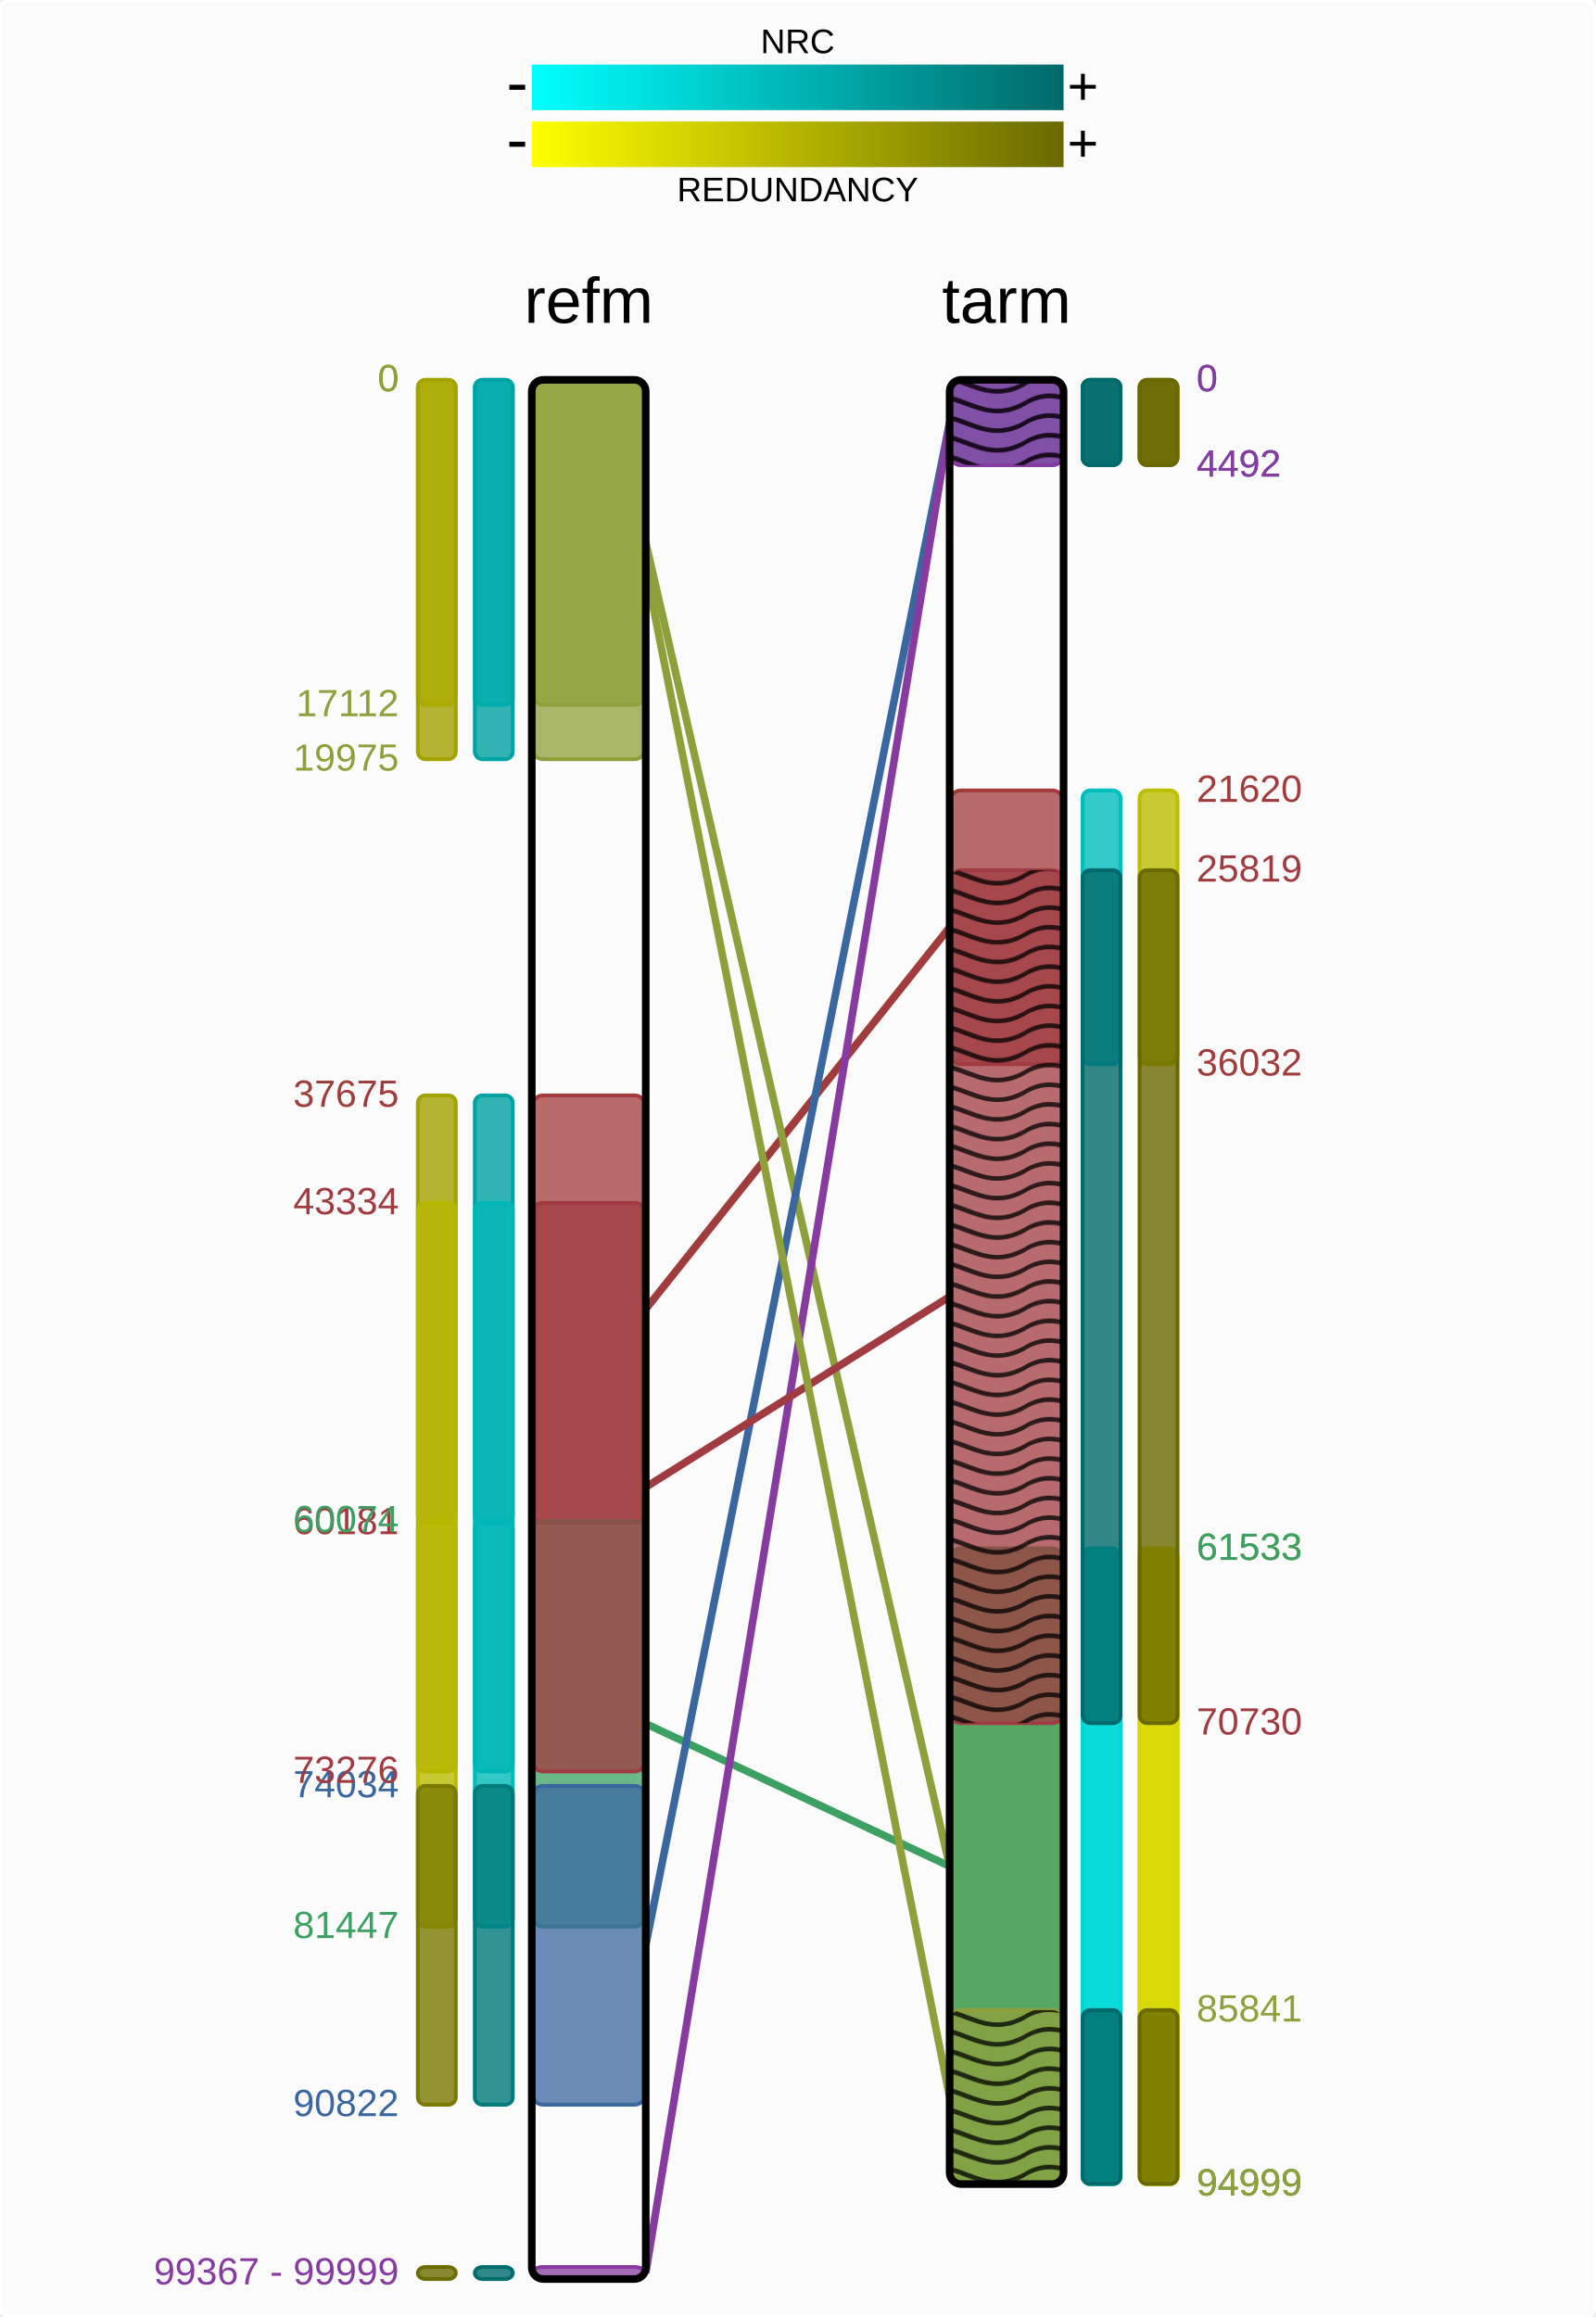
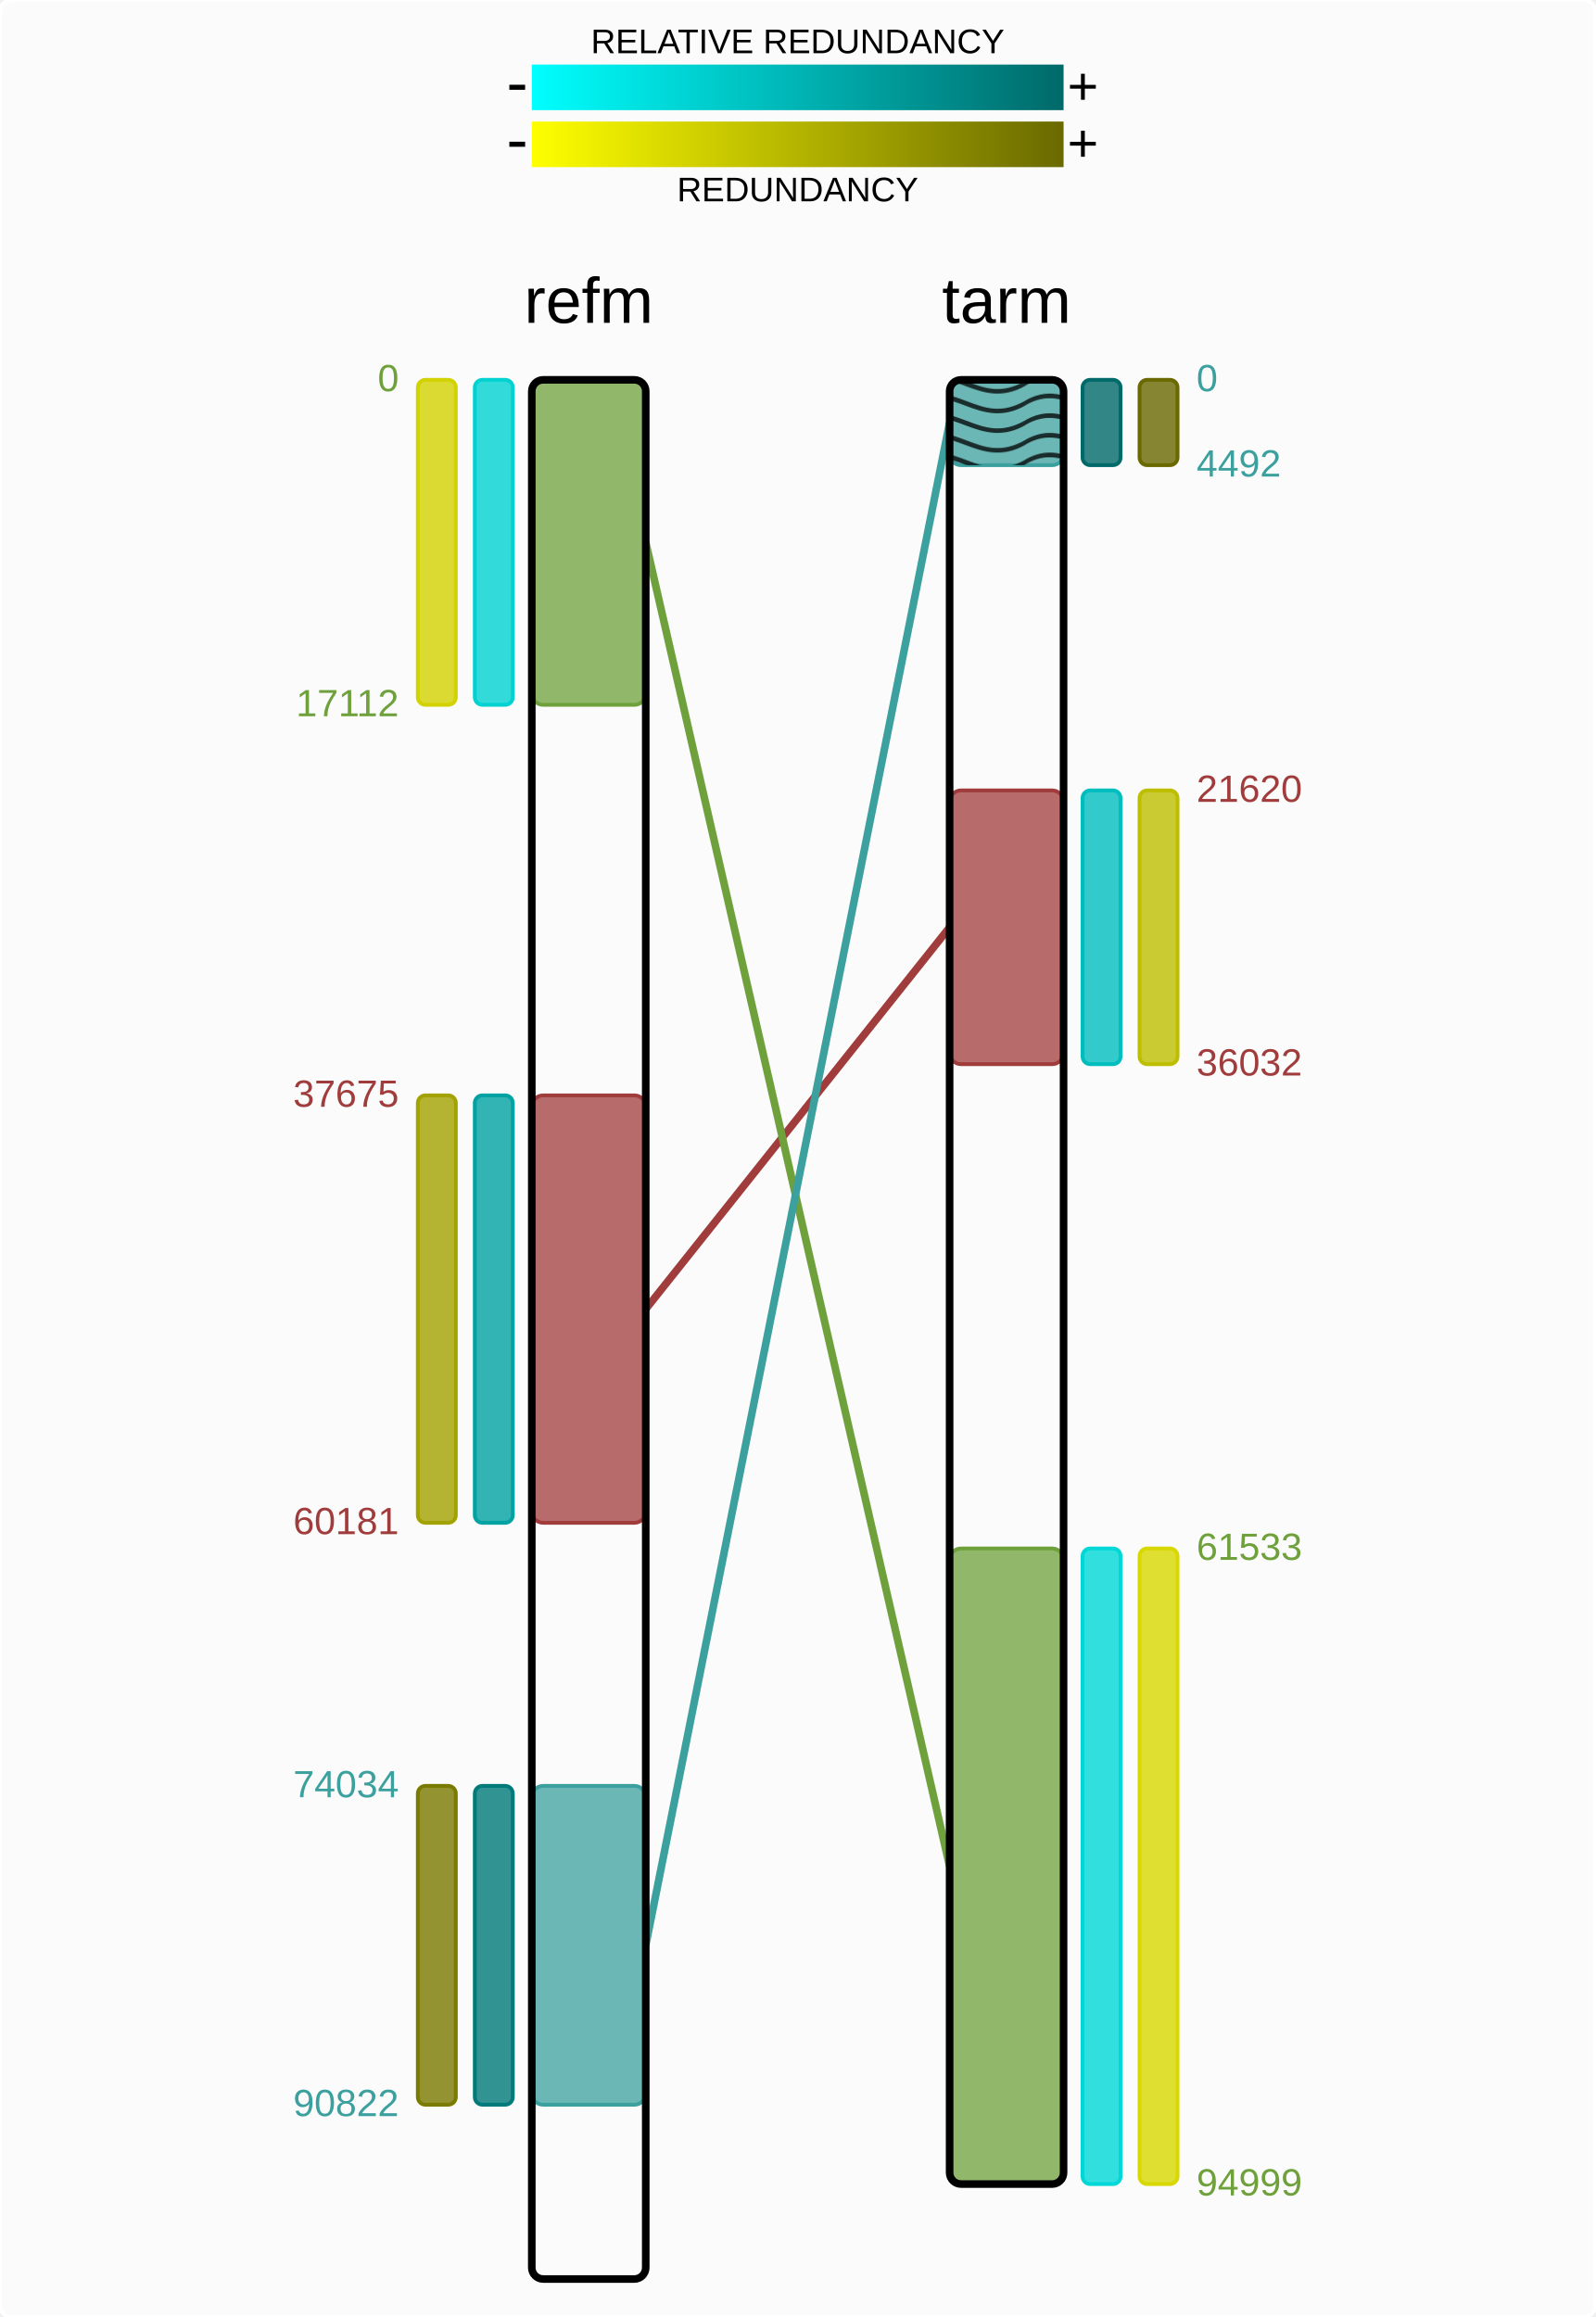
<svg xmlns="http://www.w3.org/2000/svg" width="420" height="610" id="svg2" version="1.1">
  <g id="layer1">
    <defs id="defs6211">
      <pattern id="Polkadots-large" patternTransform="translate(0,0)scale(10,10)" height="10" width="10" patternUnits="userSpaceOnUse">
        <circle id="circle4936" r="0.45" cy="0.810" cx="2.567" style="fill:black;stroke:none" />
        <circle id="circle4938" r="0.45" cy="2.33" cx="3.048" style="fill:black;stroke:none" />
        <circle id="circle4940" r="0.45" cy="2.415" cx="4.418" style="fill:black;stroke:none" />
        <circle id="circle4942" r="0.45" cy="3.029" cx="1.844" style="fill:black;stroke:none" />
        <circle id="circle4944" r="0.45" cy="1.363" cx="6.08" style="fill:black;stroke:none" />
        <circle id="circle4946" r="0.45" cy="4.413" cx="5.819" style="fill:black;stroke:none" />
        <circle id="circle4948" r="0.45" cy="4.048" cx="4.305" style="fill:black;stroke:none" />
        <circle id="circle4950" r="0.45" cy="3.045" cx="5.541" style="fill:black;stroke:none" />
        <circle id="circle4952" r="0.45" cy="5.527" cx="4.785" style="fill:black;stroke:none" />
        <circle id="circle4954" r="0.45" cy="5.184" cx="2.667" style="fill:black;stroke:none" />
        <circle id="circle4956" r="0.45" cy="1.448" cx="7.965" style="fill:black;stroke:none" />
        <circle id="circle4958" r="0.45" cy="5.049" cx="7.047" style="fill:black;stroke:none" />
        <circle id="circle4960" r="0.45" cy="0.895" cx="4.340" style="fill:black;stroke:none" />
        <circle id="circle4962" r="0.45" cy="0.340" cx="7.125" style="fill:black;stroke:none" />
        <circle id="circle4964" r="0.45" cy="1.049" cx="9.553" style="fill:black;stroke:none" />
        <circle id="circle4966" r="0.45" cy="2.689" cx="7.006" style="fill:black;stroke:none" />
        <circle id="circle4968" r="0.45" cy="2.689" cx="8.909" style="fill:black;stroke:none" />
        <circle id="circle4970" r="0.45" cy="4.407" cx="9.315" style="fill:black;stroke:none" />
        <circle id="circle4972" r="0.45" cy="3.870" cx="7.820" style="fill:black;stroke:none" />
        <circle id="circle4974" r="0.45" cy="5.948" cx="8.270" style="fill:black;stroke:none" />
        <circle id="circle4976" r="0.45" cy="7.428" cx="7.973" style="fill:black;stroke:none" />
        <circle id="circle4978" r="0.45" cy="8.072" cx="9.342" style="fill:black;stroke:none" />
        <circle id="circle4980" r="0.45" cy="9.315" cx="8.206" style="fill:black;stroke:none" />
        <circle id="circle4982" r="0.45" cy="9.475" cx="9.682" style="fill:black;stroke:none" />
        <circle id="circle4984" r="0.45" cy="6.186" cx="9.688" style="fill:black;stroke:none" />
        <circle id="circle4986" r="0.45" cy="6.296" cx="3.379" style="fill:black;stroke:none" />
        <circle id="circle4988" r="0.45" cy="8.204" cx="2.871" style="fill:black;stroke:none" />
        <circle id="circle4990" r="0.45" cy="8.719" cx="4.59" style="fill:black;stroke:none" />
        <circle id="circle4992" r="0.45" cy="9.671" cx="3.181" style="fill:black;stroke:none" />
        <circle id="circle4994" r="0.45" cy="7.315" cx="5.734" style="fill:black;stroke:none" />
        <circle id="circle4996" r="0.45" cy="6.513" cx="6.707" style="fill:black;stroke:none" />
        <circle id="circle4998" r="0.45" cy="9.670" cx="5.730" style="fill:black;stroke:none" />
        <circle id="circle5000" r="0.45" cy="8.373" cx="6.535" style="fill:black;stroke:none" />
        <circle id="circle5002" r="0.45" cy="7.154" cx="4.37" style="fill:black;stroke:none" />
        <circle id="circle5004" r="0.45" cy="7.25" cx="0.622" style="fill:black;stroke:none" />
        <circle id="circle5006" r="0.45" cy="5.679" cx="0.831" style="fill:black;stroke:none" />
        <circle id="circle5008" r="0.45" cy="8.519" cx="1.257" style="fill:black;stroke:none" />
        <circle id="circle5010" r="0.45" cy="6.877" cx="1.989" style="fill:black;stroke:none" />
        <circle id="circle5012" r="0.45" cy="3.181" cx="0.374" style="fill:black;stroke:none" />
        <circle id="circle5014" r="0.45" cy="1.664" cx="1.166" style="fill:black;stroke:none" />
        <circle id="circle5016" r="0.45" cy="0.093" cx="1.151" style="fill:black;stroke:none" />
        <circle id="circle5018" r="0.45" cy="10.093" cx="1.151" style="fill:black;stroke:none" />
        <circle id="circle5020" r="0.45" cy="4.451" cx="1.302" style="fill:black;stroke:none" />
        <circle id="circle5022" r="0.45" cy="3.763" cx="3.047" style="fill:black;stroke:none" />
      </pattern>
    </defs>
    <defs id="ffff">
      <pattern id="Wavy" height="5.181" width="30.0" patternUnits="userSpaceOnUse">
        <path id="path5114" d="M 7.597,0.061 C 5.079,-0.187 2.656,0.302 -0.01,1.788 L -0.01,3.061 C 2.773,1.431 5.173,1.052 7.472,1.280 C 9.770,1.508 11.969,2.361 14.253,3.218 C 18.820,4.931 23.804,6.676 30.066,3.061 L 30.062,1.788 C 23.622,5.497 19.246,3.770 14.691,2.061 C 12.413,1.207 10.115,0.311 7.597,0.061 z " style="fill:black;stroke:none;" />
      </pattern>
    </defs>
    <defs id="defs6219">
      <pattern id="xtrace" height="20.0" width="20.0" patternUnits="userSpaceOnUse">
        <path style="fill:#000000;stroke:#000000;stroke-width:0.30;stroke-linecap:butt;stroke-linejoin:miter;stroke-opacity:1;stroke-miterlimit:0;stroke-dasharray:none;fill-opacity:1" d="m 0.0,10.0 25,-25.0 0,5 -25,25 z" id="path7213" />
        <path style="fill:#000000;fill-opacity:1;stroke:#000000;stroke-width:0.30;stroke-linecap:butt;stroke-linejoin:miter;stroke-miterlimit:0;stroke-opacity:1;stroke-dasharray:none" d="m 0.0,30.0 25,-25.0 0,5 -25,25 z" id="path7213-8" />
        <path style="fill:#000000;fill-opacity:1;stroke:#000000;stroke-width:0.30;stroke-linecap:butt;stroke-linejoin:miter;stroke-miterlimit:0;stroke-opacity:1;stroke-dasharray:none" d="m 0.0,50.0 25,-25.0 0,5 -25,25 z" id="path7213-9" />
        <path style="fill:#000000;fill-opacity:1;stroke:#000000;stroke-width:0.30;stroke-linecap:butt;stroke-linejoin:miter;stroke-miterlimit:0;stroke-opacity:1;stroke-dasharray:none" d="m 0.0,70.0 25,-25.0 0,5 -25,25 z" id="path7213-10" />
        <path style="fill:#000000;fill-opacity:1;stroke:#000000;stroke-width:0.30;stroke-linecap:butt;stroke-linejoin:miter;stroke-miterlimit:0;stroke-opacity:1;stroke-dasharray:none" d="m 0.0,90.0 25,-25.0 0,5 -25,25 z" id="path7213-11" />
        <path style="fill:#000000;fill-opacity:1;stroke:#000000;stroke-width:0.30;stroke-linecap:butt;stroke-linejoin:miter;stroke-miterlimit:0;stroke-opacity:1;stroke-dasharray:none" d="m m 0.0,110.0 25,-25.0 0,05 -25,25 z" id="path7213-12" />
      </pattern>
    </defs>
    <defs id="defs4">
      <pattern id="dallas" patternTransform="translate(106.5938,206.9062)" height="4.75" width="4.75" patternUnits="userSpaceOnUse">
        <path style="fill:none;stroke:#000000;stroke-width:1;stroke-linecap:butt;stroke-linejoin:miter;stroke-miterlimit:0;stroke-opacity:1;stroke-dasharray:none" d="m -0.008,2.376 4.763,0" id="path2985" />
        <path style="fill:none;stroke:#000000;stroke-width:1;stroke-linecap:butt;stroke-linejoin:miter;stroke-miterlimit:0;stroke-opacity:1;stroke-dasharray:none" d="m 2.373,-0.006 0,4.763" id="path2985-1" />
      </pattern>
    </defs>
    <defs id="defs4">
      <pattern id="lineX" patternTransform="translate(106.5938,206.9062)" height="4.75" width="4.75" patternUnits="userSpaceOnUse">
        <path style="fill:none;stroke:#000000;stroke-width:1;stroke-linecap:butt;stroke-linejoin:miter;stroke-miterlimit:0;stroke-opacity:1;stroke-dasharray:none" d="m -0.008,2.376 4.763,0" id="path2985" />
      </pattern>
    </defs>
    <defs id="defs4">
      <pattern id="stripeX" patternTransform="translate(106.5938,206.9062)" height="4.75" width="4.75" patternUnits="userSpaceOnUse">
        <path style="fill:none;stroke:#000000;stroke-width:1;stroke-linecap:butt;stroke-linejoin:miter;stroke-miterlimit:0;stroke-opacity:1;stroke-dasharray:none" d="m 2.373,-0.006 0,4.763" id="path2985-1" />
      </pattern>
    </defs>
    <rect style="fill:white;stroke:white;fill-opacity:0.75;stroke-width:1;stroke-miterlimit:4;stroke-dasharray:none" id="rect3777" width="420.00" height="610.00" x="0.00" y="0.00" ry="3" />
    <text id="tspan3804" x="155.00" y="85.00" transform="" style="font-size:17px;font-style:normal;font-variant:normal;font-weight:normal;font-stretch:normal;fill:black;fill-opacity:1;text-align:start;line-height:125%%;writing-mode:lr-tb;text-anchor:middle;font-family:Arial;-inkscape-font-specification:Arial">refm</text>
    <text id="tspan3804" x="265.00" y="85.00" transform="" style="font-size:17px;font-style:normal;font-variant:normal;font-weight:normal;font-stretch:normal;fill:black;fill-opacity:1;text-align:start;line-height:125%%;writing-mode:lr-tb;text-anchor:middle;font-family:Arial;-inkscape-font-specification:Arial">tarm</text>
    <text id="tspan3804" x="105.00" y="291.38" transform="" style="font-size:10px;font-style:normal;font-variant:normal;font-weight:normal;font-stretch:normal;fill:#A03C3B;fill-opacity:1;text-align:start;line-height:125%%;writing-mode:lr-tb;text-anchor:end;font-family:Arial;-inkscape-font-specification:Arial">37675</text>
    <text id="tspan3804" x="105.00" y="403.90" transform="" style="font-size:10px;font-style:normal;font-variant:normal;font-weight:normal;font-stretch:normal;fill:#A03C3B;fill-opacity:1;text-align:start;line-height:125%%;writing-mode:lr-tb;text-anchor:end;font-family:Arial;-inkscape-font-specification:Arial">60181</text>
    <text id="tspan3804" x="315.00" y="211.10" transform="" style="font-size:10px;font-style:normal;font-variant:normal;font-weight:normal;font-stretch:normal;fill:#A03C3B;fill-opacity:1;text-align:start;line-height:125%%;writing-mode:lr-tb;text-anchor:start;font-family:Arial;-inkscape-font-specification:Arial">21620</text>
    <text id="tspan3804" x="315.00" y="283.16" transform="" style="font-size:10px;font-style:normal;font-variant:normal;font-weight:normal;font-stretch:normal;fill:#A03C3B;fill-opacity:1;text-align:start;line-height:125%%;writing-mode:lr-tb;text-anchor:start;font-family:Arial;-inkscape-font-specification:Arial">36032</text>
    <rect style="fill:#A03C3B;stroke:#A03C3B;fill-opacity:0.75;stroke-width:1;stroke-miterlimit:4;stroke-dasharray:none" id="rect3777" width="30.00" height="112.53" x="140.00" y="288.38" ry="3" />
    <rect style="fill:rgb(0,162,162);stroke:rgb(0,162,162);fill-opacity:0.8;stroke-width:1;stroke-miterlimit:4;stroke-dasharray:none" id="rect3777" width="10.00" height="112.53" x="125.00" y="288.38" ry="2" />
    <rect style="fill:rgb(162,162,0);stroke:rgb(162,162,0);fill-opacity:0.8;stroke-width:1;stroke-miterlimit:4;stroke-dasharray:none" id="rect3777" width="10.00" height="112.53" x="110.00" y="288.38" ry="2" />
    <rect style="fill:#A03C3B;stroke:#A03C3B;fill-opacity:0.75;stroke-width:1;stroke-miterlimit:4;stroke-dasharray:none" id="rect3777" width="30.00" height="72.06" x="250.00" y="208.10" ry="3" />
    <rect style="fill:rgb(0,190,190);stroke:rgb(0,190,190);fill-opacity:0.8;stroke-width:1;stroke-miterlimit:4;stroke-dasharray:none" id="rect3777" width="10.00" height="72.06" x="285.00" y="208.10" ry="2" />
    <rect style="fill:rgb(190,190,0);stroke:rgb(190,190,0);fill-opacity:0.8;stroke-width:1;stroke-miterlimit:4;stroke-dasharray:none" id="rect3777" width="10.00" height="72.06" x="300.00" y="208.10" ry="2" />
    <line x1="170.00" y1="344.64" x2="250.00" y2="244.13" style="stroke:#A03C3B;stroke-width:2.00" />
-     <text id="tspan3804" x="105.00" y="103.00" transform="" style="font-size:10px;font-style:normal;font-variant:normal;font-weight:normal;font-stretch:normal;fill:#8CA03B;fill-opacity:1;text-align:start;line-height:125%%;writing-mode:lr-tb;text-anchor:end;font-family:Arial;-inkscape-font-specification:Arial">0</text>
-     <text id="tspan3804" x="105.00" y="188.56" transform="" style="font-size:10px;font-style:normal;font-variant:normal;font-weight:normal;font-stretch:normal;fill:#8CA03B;fill-opacity:1;text-align:start;line-height:125%%;writing-mode:lr-tb;text-anchor:end;font-family:Arial;-inkscape-font-specification:Arial">17112</text>
-     <text id="tspan3804" x="315.00" y="410.67" transform="" style="font-size:10px;font-style:normal;font-variant:normal;font-weight:normal;font-stretch:normal;fill:#8CA03B;fill-opacity:1;text-align:start;line-height:125%%;writing-mode:lr-tb;text-anchor:start;font-family:Arial;-inkscape-font-specification:Arial">61533</text>
-     <text id="tspan3804" x="315.00" y="578.00" transform="" style="font-size:10px;font-style:normal;font-variant:normal;font-weight:normal;font-stretch:normal;fill:#8CA03B;fill-opacity:1;text-align:start;line-height:125%%;writing-mode:lr-tb;text-anchor:start;font-family:Arial;-inkscape-font-specification:Arial">94999</text>
-     <rect style="fill:#8CA03B;stroke:#8CA03B;fill-opacity:0.75;stroke-width:1;stroke-miterlimit:4;stroke-dasharray:none" id="rect3777" width="30.00" height="85.56" x="140.00" y="100.00" ry="3" />
+     <text id="tspan3804" x="105.00" y="103.00" transform="" style="font-size:10px;font-style:normal;font-variant:normal;font-weight:normal;font-stretch:normal;fill:#6EA03B;fill-opacity:1;text-align:start;line-height:125%%;writing-mode:lr-tb;text-anchor:end;font-family:Arial;-inkscape-font-specification:Arial">0</text>
+     <text id="tspan3804" x="105.00" y="188.56" transform="" style="font-size:10px;font-style:normal;font-variant:normal;font-weight:normal;font-stretch:normal;fill:#6EA03B;fill-opacity:1;text-align:start;line-height:125%%;writing-mode:lr-tb;text-anchor:end;font-family:Arial;-inkscape-font-specification:Arial">17112</text>
+     <text id="tspan3804" x="315.00" y="410.67" transform="" style="font-size:10px;font-style:normal;font-variant:normal;font-weight:normal;font-stretch:normal;fill:#6EA03B;fill-opacity:1;text-align:start;line-height:125%%;writing-mode:lr-tb;text-anchor:start;font-family:Arial;-inkscape-font-specification:Arial">61533</text>
+     <text id="tspan3804" x="315.00" y="578.00" transform="" style="font-size:10px;font-style:normal;font-variant:normal;font-weight:normal;font-stretch:normal;fill:#6EA03B;fill-opacity:1;text-align:start;line-height:125%%;writing-mode:lr-tb;text-anchor:start;font-family:Arial;-inkscape-font-specification:Arial">94999</text>
+     <rect style="fill:#6EA03B;stroke:#6EA03B;fill-opacity:0.75;stroke-width:1;stroke-miterlimit:4;stroke-dasharray:none" id="rect3777" width="30.00" height="85.56" x="140.00" y="100.00" ry="3" />
    <rect style="fill:rgb(0,210,210);stroke:rgb(0,210,210);fill-opacity:0.8;stroke-width:1;stroke-miterlimit:4;stroke-dasharray:none" id="rect3777" width="10.00" height="85.56" x="125.00" y="100.00" ry="2" />
    <rect style="fill:rgb(210,210,0);stroke:rgb(210,210,0);fill-opacity:0.8;stroke-width:1;stroke-miterlimit:4;stroke-dasharray:none" id="rect3777" width="10.00" height="85.56" x="110.00" y="100.00" ry="2" />
-     <rect style="fill:#8CA03B;stroke:#8CA03B;fill-opacity:0.75;stroke-width:1;stroke-miterlimit:4;stroke-dasharray:none" id="rect3777" width="30.00" height="167.33" x="250.00" y="407.67" ry="3" />
+     <rect style="fill:#6EA03B;stroke:#6EA03B;fill-opacity:0.75;stroke-width:1;stroke-miterlimit:4;stroke-dasharray:none" id="rect3777" width="30.00" height="167.33" x="250.00" y="407.67" ry="3" />
    <rect style="fill:rgb(0,216,216);stroke:rgb(0,216,216);fill-opacity:0.8;stroke-width:1;stroke-miterlimit:4;stroke-dasharray:none" id="rect3777" width="10.00" height="167.33" x="285.00" y="407.67" ry="2" />
    <rect style="fill:rgb(216,216,0);stroke:rgb(216,216,0);fill-opacity:0.8;stroke-width:1;stroke-miterlimit:4;stroke-dasharray:none" id="rect3777" width="10.00" height="167.33" x="300.00" y="407.67" ry="2" />
-     <line x1="170.00" y1="142.78" x2="250.00" y2="491.33" style="stroke:#8CA03B;stroke-width:2.00" />
-     <text id="tspan3804" x="105.00" y="403.37" transform="" style="font-size:10px;font-style:normal;font-variant:normal;font-weight:normal;font-stretch:normal;fill:#3BA061;fill-opacity:1;text-align:start;line-height:125%%;writing-mode:lr-tb;text-anchor:end;font-family:Arial;-inkscape-font-specification:Arial">60074</text>
-     <text id="tspan3804" x="105.00" y="510.24" transform="" style="font-size:10px;font-style:normal;font-variant:normal;font-weight:normal;font-stretch:normal;fill:#3BA061;fill-opacity:1;text-align:start;line-height:125%%;writing-mode:lr-tb;text-anchor:end;font-family:Arial;-inkscape-font-specification:Arial">81447</text>
-     <text id="tspan3804" x="315.00" y="410.67" transform="" style="font-size:10px;font-style:normal;font-variant:normal;font-weight:normal;font-stretch:normal;fill:#3BA061;fill-opacity:1;text-align:start;line-height:125%%;writing-mode:lr-tb;text-anchor:start;font-family:Arial;-inkscape-font-specification:Arial">61533</text>
-     <text id="tspan3804" x="315.00" y="578.00" transform="" style="font-size:10px;font-style:normal;font-variant:normal;font-weight:normal;font-stretch:normal;fill:#3BA061;fill-opacity:1;text-align:start;line-height:125%%;writing-mode:lr-tb;text-anchor:start;font-family:Arial;-inkscape-font-specification:Arial">94999</text>
-     <rect style="fill:#3BA061;stroke:#3BA061;fill-opacity:0.75;stroke-width:1;stroke-miterlimit:4;stroke-dasharray:none" id="rect3777" width="30.00" height="106.86" x="140.00" y="400.37" ry="3" />
-     <rect style="fill:rgb(0,187,187);stroke:rgb(0,187,187);fill-opacity:0.8;stroke-width:1;stroke-miterlimit:4;stroke-dasharray:none" id="rect3777" width="10.00" height="106.86" x="125.00" y="400.37" ry="2" />
-     <rect style="fill:rgb(187,187,0);stroke:rgb(187,187,0);fill-opacity:0.8;stroke-width:1;stroke-miterlimit:4;stroke-dasharray:none" id="rect3777" width="10.00" height="106.86" x="110.00" y="400.37" ry="2" />
-     <rect style="fill:#3BA061;stroke:#3BA061;fill-opacity:0.75;stroke-width:1;stroke-miterlimit:4;stroke-dasharray:none" id="rect3777" width="30.00" height="167.33" x="250.00" y="407.67" ry="3" />
-     <rect style="fill:rgb(0,216,216);stroke:rgb(0,216,216);fill-opacity:0.8;stroke-width:1;stroke-miterlimit:4;stroke-dasharray:none" id="rect3777" width="10.00" height="167.33" x="285.00" y="407.67" ry="2" />
-     <rect style="fill:rgb(216,216,0);stroke:rgb(216,216,0);fill-opacity:0.8;stroke-width:1;stroke-miterlimit:4;stroke-dasharray:none" id="rect3777" width="10.00" height="167.33" x="300.00" y="407.67" ry="2" />
-     <line x1="170.00" y1="453.80" x2="250.00" y2="491.33" style="stroke:#3BA061;stroke-width:2.00" />
-     <text id="tspan3804" x="105.00" y="473.17" transform="" style="font-size:10px;font-style:normal;font-variant:normal;font-weight:normal;font-stretch:normal;fill:#3B67A0;fill-opacity:1;text-align:start;line-height:125%%;writing-mode:lr-tb;text-anchor:end;font-family:Arial;-inkscape-font-specification:Arial">74034</text>
-     <text id="tspan3804" x="105.00" y="557.11" transform="" style="font-size:10px;font-style:normal;font-variant:normal;font-weight:normal;font-stretch:normal;fill:#3B67A0;fill-opacity:1;text-align:start;line-height:125%%;writing-mode:lr-tb;text-anchor:end;font-family:Arial;-inkscape-font-specification:Arial">90822</text>
-     <text id="tspan3804" x="315.00" y="125.46" transform="" style="font-size:10px;font-style:normal;font-variant:normal;font-weight:normal;font-stretch:normal;fill:#3B67A0;fill-opacity:1;text-align:start;line-height:125%%;writing-mode:lr-tb;text-anchor:start;font-family:Arial;-inkscape-font-specification:Arial">4492</text>
-     <text id="tspan3804" x="315.00" y="103.00" transform="" style="font-size:10px;font-style:normal;font-variant:normal;font-weight:normal;font-stretch:normal;fill:#3B67A0;fill-opacity:1;text-align:start;line-height:125%%;writing-mode:lr-tb;text-anchor:start;font-family:Arial;-inkscape-font-specification:Arial">0</text>
-     <rect style="fill:#3B67A0;stroke:#3B67A0;fill-opacity:0.75;stroke-width:1;stroke-miterlimit:4;stroke-dasharray:none" id="rect3777" width="30.00" height="83.94" x="140.00" y="470.17" ry="3" />
+     <line x1="170.00" y1="142.78" x2="250.00" y2="491.33" style="stroke:#6EA03B;stroke-width:2.00" />
+     <text id="tspan3804" x="105.00" y="473.17" transform="" style="font-size:10px;font-style:normal;font-variant:normal;font-weight:normal;font-stretch:normal;fill:#3BA09E;fill-opacity:1;text-align:start;line-height:125%%;writing-mode:lr-tb;text-anchor:end;font-family:Arial;-inkscape-font-specification:Arial">74034</text>
+     <text id="tspan3804" x="105.00" y="557.11" transform="" style="font-size:10px;font-style:normal;font-variant:normal;font-weight:normal;font-stretch:normal;fill:#3BA09E;fill-opacity:1;text-align:start;line-height:125%%;writing-mode:lr-tb;text-anchor:end;font-family:Arial;-inkscape-font-specification:Arial">90822</text>
+     <text id="tspan3804" x="315.00" y="125.46" transform="" style="font-size:10px;font-style:normal;font-variant:normal;font-weight:normal;font-stretch:normal;fill:#3BA09E;fill-opacity:1;text-align:start;line-height:125%%;writing-mode:lr-tb;text-anchor:start;font-family:Arial;-inkscape-font-specification:Arial">4492</text>
+     <text id="tspan3804" x="315.00" y="103.00" transform="" style="font-size:10px;font-style:normal;font-variant:normal;font-weight:normal;font-stretch:normal;fill:#3BA09E;fill-opacity:1;text-align:start;line-height:125%%;writing-mode:lr-tb;text-anchor:start;font-family:Arial;-inkscape-font-specification:Arial">0</text>
+     <rect style="fill:#3BA09E;stroke:#3BA09E;fill-opacity:0.75;stroke-width:1;stroke-miterlimit:4;stroke-dasharray:none" id="rect3777" width="30.00" height="83.94" x="140.00" y="470.17" ry="3" />
    <rect style="fill:rgb(0,122,122);stroke:rgb(0,122,122);fill-opacity:0.8;stroke-width:1;stroke-miterlimit:4;stroke-dasharray:none" id="rect3777" width="10.00" height="83.94" x="125.00" y="470.17" ry="2" />
    <rect style="fill:rgb(122,122,0);stroke:rgb(122,122,0);fill-opacity:0.8;stroke-width:1;stroke-miterlimit:4;stroke-dasharray:none" id="rect3777" width="10.00" height="83.94" x="110.00" y="470.17" ry="2" />
-     <rect style="fill:#3B67A0;stroke:#3B67A0;fill-opacity:0.75;stroke-width:1;stroke-miterlimit:4;stroke-dasharray:none" id="rect3777" width="30.00" height="22.46" x="250.00" y="100.00" ry="3" />
+     <rect style="fill:#3BA09E;stroke:#3BA09E;fill-opacity:0.75;stroke-width:1;stroke-miterlimit:4;stroke-dasharray:none" id="rect3777" width="30.00" height="22.46" x="250.00" y="100.00" ry="3" />
    <rect style="fill-opacity:0.75;stroke-width:2;stroke-miterlimit:4;stroke-dasharray:none;fill:url(#Wavy);fill-rule:nonzero;opacity:1" id="rect6217" width="30.00" height="22.46" x="250.00" y="100.00" ry="3" />
    <rect style="fill:rgb(0,105,105);stroke:rgb(0,105,105);fill-opacity:0.8;stroke-width:1;stroke-miterlimit:4;stroke-dasharray:none" id="rect3777" width="10.00" height="22.46" x="285.00" y="100.00" ry="2" />
    <rect style="fill:rgb(105,105,0);stroke:rgb(105,105,0);fill-opacity:0.8;stroke-width:1;stroke-miterlimit:4;stroke-dasharray:none" id="rect3777" width="10.00" height="22.46" x="300.00" y="100.00" ry="2" />
-     <line x1="170.00" y1="512.14" x2="250.00" y2="111.23" style="stroke:#3B67A0;stroke-width:2.00" />
-     <text id="tspan3804" x="105.00" y="601.42" transform="" style="font-size:10px;font-style:normal;font-variant:normal;font-weight:normal;font-stretch:normal;fill:#873BA0;fill-opacity:1;text-align:start;line-height:125%%;writing-mode:lr-tb;text-anchor:end;font-family:Arial;-inkscape-font-specification:Arial">99367 - 99999</text>
-     <text id="tspan3804" x="315.00" y="125.46" transform="" style="font-size:10px;font-style:normal;font-variant:normal;font-weight:normal;font-stretch:normal;fill:#873BA0;fill-opacity:1;text-align:start;line-height:125%%;writing-mode:lr-tb;text-anchor:start;font-family:Arial;-inkscape-font-specification:Arial">4492</text>
-     <text id="tspan3804" x="315.00" y="103.00" transform="" style="font-size:10px;font-style:normal;font-variant:normal;font-weight:normal;font-stretch:normal;fill:#873BA0;fill-opacity:1;text-align:start;line-height:125%%;writing-mode:lr-tb;text-anchor:start;font-family:Arial;-inkscape-font-specification:Arial">0</text>
-     <rect style="fill:#873BA0;stroke:#873BA0;fill-opacity:0.75;stroke-width:1;stroke-miterlimit:4;stroke-dasharray:none" id="rect3777" width="30.00" height="3.16" x="140.00" y="596.84" ry="3" />
-     <rect style="fill:rgb(0,109,109);stroke:rgb(0,109,109);fill-opacity:0.8;stroke-width:1;stroke-miterlimit:4;stroke-dasharray:none" id="rect3777" width="10.00" height="3.16" x="125.00" y="596.84" ry="2" />
-     <rect style="fill:rgb(109,109,0);stroke:rgb(109,109,0);fill-opacity:0.8;stroke-width:1;stroke-miterlimit:4;stroke-dasharray:none" id="rect3777" width="10.00" height="3.16" x="110.00" y="596.84" ry="2" />
-     <rect style="fill:#873BA0;stroke:#873BA0;fill-opacity:0.75;stroke-width:1;stroke-miterlimit:4;stroke-dasharray:none" id="rect3777" width="30.00" height="22.46" x="250.00" y="100.00" ry="3" />
-     <rect style="fill-opacity:0.75;stroke-width:2;stroke-miterlimit:4;stroke-dasharray:none;fill:url(#Wavy);fill-rule:nonzero;opacity:1" id="rect6217" width="30.00" height="22.46" x="250.00" y="100.00" ry="3" />
-     <rect style="fill:rgb(0,105,105);stroke:rgb(0,105,105);fill-opacity:0.8;stroke-width:1;stroke-miterlimit:4;stroke-dasharray:none" id="rect3777" width="10.00" height="22.46" x="285.00" y="100.00" ry="2" />
-     <rect style="fill:rgb(105,105,0);stroke:rgb(105,105,0);fill-opacity:0.8;stroke-width:1;stroke-miterlimit:4;stroke-dasharray:none" id="rect3777" width="10.00" height="22.46" x="300.00" y="100.00" ry="2" />
-     <line x1="170.00" y1="598.41" x2="250.00" y2="111.23" style="stroke:#873BA0;stroke-width:2.00" />
-     <text id="tspan3804" x="105.00" y="319.67" transform="" style="font-size:10px;font-style:normal;font-variant:normal;font-weight:normal;font-stretch:normal;fill:#A03B41;fill-opacity:1;text-align:start;line-height:125%%;writing-mode:lr-tb;text-anchor:end;font-family:Arial;-inkscape-font-specification:Arial">43334</text>
-     <text id="tspan3804" x="105.00" y="469.38" transform="" style="font-size:10px;font-style:normal;font-variant:normal;font-weight:normal;font-stretch:normal;fill:#A03B41;fill-opacity:1;text-align:start;line-height:125%%;writing-mode:lr-tb;text-anchor:end;font-family:Arial;-inkscape-font-specification:Arial">73276</text>
-     <text id="tspan3804" x="315.00" y="456.65" transform="" style="font-size:10px;font-style:normal;font-variant:normal;font-weight:normal;font-stretch:normal;fill:#A03B41;fill-opacity:1;text-align:start;line-height:125%%;writing-mode:lr-tb;text-anchor:start;font-family:Arial;-inkscape-font-specification:Arial">70730</text>
-     <text id="tspan3804" x="315.00" y="232.09" transform="" style="font-size:10px;font-style:normal;font-variant:normal;font-weight:normal;font-stretch:normal;fill:#A03B41;fill-opacity:1;text-align:start;line-height:125%%;writing-mode:lr-tb;text-anchor:start;font-family:Arial;-inkscape-font-specification:Arial">25819</text>
-     <rect style="fill:#A03B41;stroke:#A03B41;fill-opacity:0.75;stroke-width:1;stroke-miterlimit:4;stroke-dasharray:none" id="rect3777" width="30.00" height="149.71" x="140.00" y="316.67" ry="3" />
-     <rect style="fill:rgb(0,183,183);stroke:rgb(0,183,183);fill-opacity:0.8;stroke-width:1;stroke-miterlimit:4;stroke-dasharray:none" id="rect3777" width="10.00" height="149.71" x="125.00" y="316.67" ry="2" />
-     <rect style="fill:rgb(183,183,0);stroke:rgb(183,183,0);fill-opacity:0.8;stroke-width:1;stroke-miterlimit:4;stroke-dasharray:none" id="rect3777" width="10.00" height="149.71" x="110.00" y="316.67" ry="2" />
-     <rect style="fill:#A03B41;stroke:#A03B41;fill-opacity:0.75;stroke-width:1;stroke-miterlimit:4;stroke-dasharray:none" id="rect3777" width="30.00" height="224.56" x="250.00" y="229.09" ry="3" />
-     <rect style="fill-opacity:0.75;stroke-width:2;stroke-miterlimit:4;stroke-dasharray:none;fill:url(#Wavy);fill-rule:nonzero;opacity:1" id="rect6217" width="30.00" height="224.56" x="250.00" y="229.09" ry="3" />
-     <rect style="fill:rgb(0,105,105);stroke:rgb(0,105,105);fill-opacity:0.8;stroke-width:1;stroke-miterlimit:4;stroke-dasharray:none" id="rect3777" width="10.00" height="224.56" x="285.00" y="229.09" ry="2" />
-     <rect style="fill:rgb(105,105,0);stroke:rgb(105,105,0);fill-opacity:0.8;stroke-width:1;stroke-miterlimit:4;stroke-dasharray:none" id="rect3777" width="10.00" height="224.56" x="300.00" y="229.09" ry="2" />
-     <line x1="170.00" y1="391.52" x2="250.00" y2="341.37" style="stroke:#A03B41;stroke-width:2.00" />
-     <text id="tspan3804" x="105.00" y="103.00" transform="" style="font-size:10px;font-style:normal;font-variant:normal;font-weight:normal;font-stretch:normal;fill:#8FA03B;fill-opacity:1;text-align:start;line-height:125%%;writing-mode:lr-tb;text-anchor:end;font-family:Arial;-inkscape-font-specification:Arial">0</text>
-     <text id="tspan3804" x="105.00" y="202.88" transform="" style="font-size:10px;font-style:normal;font-variant:normal;font-weight:normal;font-stretch:normal;fill:#8FA03B;fill-opacity:1;text-align:start;line-height:125%%;writing-mode:lr-tb;text-anchor:end;font-family:Arial;-inkscape-font-specification:Arial">19975</text>
-     <text id="tspan3804" x="315.00" y="578.00" transform="" style="font-size:10px;font-style:normal;font-variant:normal;font-weight:normal;font-stretch:normal;fill:#8FA03B;fill-opacity:1;text-align:start;line-height:125%%;writing-mode:lr-tb;text-anchor:start;font-family:Arial;-inkscape-font-specification:Arial">94999</text>
-     <text id="tspan3804" x="315.00" y="532.20" transform="" style="font-size:10px;font-style:normal;font-variant:normal;font-weight:normal;font-stretch:normal;fill:#8FA03B;fill-opacity:1;text-align:start;line-height:125%%;writing-mode:lr-tb;text-anchor:start;font-family:Arial;-inkscape-font-specification:Arial">85841</text>
-     <rect style="fill:#8FA03B;stroke:#8FA03B;fill-opacity:0.75;stroke-width:1;stroke-miterlimit:4;stroke-dasharray:none" id="rect3777" width="30.00" height="99.88" x="140.00" y="100.00" ry="3" />
-     <rect style="fill:rgb(0,163,163);stroke:rgb(0,163,163);fill-opacity:0.8;stroke-width:1;stroke-miterlimit:4;stroke-dasharray:none" id="rect3777" width="10.00" height="99.88" x="125.00" y="100.00" ry="2" />
-     <rect style="fill:rgb(163,163,0);stroke:rgb(163,163,0);fill-opacity:0.8;stroke-width:1;stroke-miterlimit:4;stroke-dasharray:none" id="rect3777" width="10.00" height="99.88" x="110.00" y="100.00" ry="2" />
-     <rect style="fill:#8FA03B;stroke:#8FA03B;fill-opacity:0.75;stroke-width:1;stroke-miterlimit:4;stroke-dasharray:none" id="rect3777" width="30.00" height="45.79" x="250.00" y="529.20" ry="3" />
-     <rect style="fill-opacity:0.75;stroke-width:2;stroke-miterlimit:4;stroke-dasharray:none;fill:url(#Wavy);fill-rule:nonzero;opacity:1" id="rect6217" width="30.00" height="45.79" x="250.00" y="529.20" ry="3" />
-     <rect style="fill:rgb(0,105,105);stroke:rgb(0,105,105);fill-opacity:0.8;stroke-width:1;stroke-miterlimit:4;stroke-dasharray:none" id="rect3777" width="10.00" height="45.79" x="285.00" y="529.20" ry="2" />
-     <rect style="fill:rgb(105,105,0);stroke:rgb(105,105,0);fill-opacity:0.8;stroke-width:1;stroke-miterlimit:4;stroke-dasharray:none" id="rect3777" width="10.00" height="45.79" x="300.00" y="529.20" ry="2" />
-     <line x1="170.00" y1="149.94" x2="250.00" y2="552.10" style="stroke:#8FA03B;stroke-width:2.00" />
+     <line x1="170.00" y1="512.14" x2="250.00" y2="111.23" style="stroke:#3BA09E;stroke-width:2.00" />
    <rect style="fill:none;stroke:#000000;stroke-width:2;stroke-linecap:butt;stroke-linejoin:miter;stroke-miterlimit:4;stroke-opacity:1;stroke-dasharray:none" id="rect2985" width="30.00" height="500.00" x="140.00" y="100.00" ry="3" />
    <rect style="fill:none;stroke:#000000;stroke-width:2;stroke-linecap:butt;stroke-linejoin:miter;stroke-miterlimit:4;stroke-opacity:1;stroke-dasharray:none" id="rect2985" width="30.00" height="475.00" x="250.00" y="100.00" ry="3" />
    <defs>
      <linearGradient id="grad140.00000017.000000" x1="0%" y1="0%" x2="100%" y2="0%">
        <stop offset="0%" style="stop-color:rgb(0,255,255);stop-opacity:1" />
        <stop offset="100%" style="stop-color:rgb(0,105,105);stop-opacity:1" />
      </linearGradient>
    </defs>
    <rect fill="url(#grad140.00000017.000000)" width="140.00" height="12.00" x="140.00" y="17.00" />
    <text id="tspan3804" x="139.00" y="27.50" transform="" style="font-size:17px;font-style:normal;font-variant:normal;font-weight:normal;font-stretch:normal;fill:black;fill-opacity:1;text-align:start;line-height:125%%;writing-mode:lr-tb;text-anchor:end;font-family:Arial;-inkscape-font-specification:Arial">-</text>
    <text id="tspan3804" x="281.00" y="27.50" transform="" style="font-size:14px;font-style:normal;font-variant:normal;font-weight:normal;font-stretch:normal;fill:black;fill-opacity:1;text-align:start;line-height:125%%;writing-mode:lr-tb;text-anchor:start;font-family:Arial;-inkscape-font-specification:Arial">+</text>
-     <text id="tspan3804" x="210.00" y="14.00" transform="" style="font-size:9px;font-style:normal;font-variant:normal;font-weight:normal;font-stretch:normal;fill:black;fill-opacity:1;text-align:start;line-height:125%%;writing-mode:lr-tb;text-anchor:middle;font-family:Arial;-inkscape-font-specification:Arial">NRC</text>
+     <text id="tspan3804" x="210.00" y="14.00" transform="" style="font-size:9px;font-style:normal;font-variant:normal;font-weight:normal;font-stretch:normal;fill:black;fill-opacity:1;text-align:start;line-height:125%%;writing-mode:lr-tb;text-anchor:middle;font-family:Arial;-inkscape-font-specification:Arial">RELATIVE REDUNDANCY</text>
    <defs>
      <linearGradient id="grad140.00000032.000000" x1="0%" y1="0%" x2="100%" y2="0%">
        <stop offset="0%" style="stop-color:rgb(255,255,0);stop-opacity:1" />
        <stop offset="100%" style="stop-color:rgb(105,105,0);stop-opacity:1" />
      </linearGradient>
    </defs>
    <rect fill="url(#grad140.00000032.000000)" width="140.00" height="12.00" x="140.00" y="32.00" />
    <text id="tspan3804" x="139.00" y="42.50" transform="" style="font-size:17px;font-style:normal;font-variant:normal;font-weight:normal;font-stretch:normal;fill:black;fill-opacity:1;text-align:start;line-height:125%%;writing-mode:lr-tb;text-anchor:end;font-family:Arial;-inkscape-font-specification:Arial">-</text>
    <text id="tspan3804" x="281.00" y="42.50" transform="" style="font-size:14px;font-style:normal;font-variant:normal;font-weight:normal;font-stretch:normal;fill:black;fill-opacity:1;text-align:start;line-height:125%%;writing-mode:lr-tb;text-anchor:start;font-family:Arial;-inkscape-font-specification:Arial">+</text>
    <text id="tspan3804" x="210.00" y="53.00" transform="" style="font-size:9px;font-style:normal;font-variant:normal;font-weight:normal;font-stretch:normal;fill:black;fill-opacity:1;text-align:start;line-height:125%%;writing-mode:lr-tb;text-anchor:middle;font-family:Arial;-inkscape-font-specification:Arial">REDUNDANCY</text>
  </g>
</svg>
